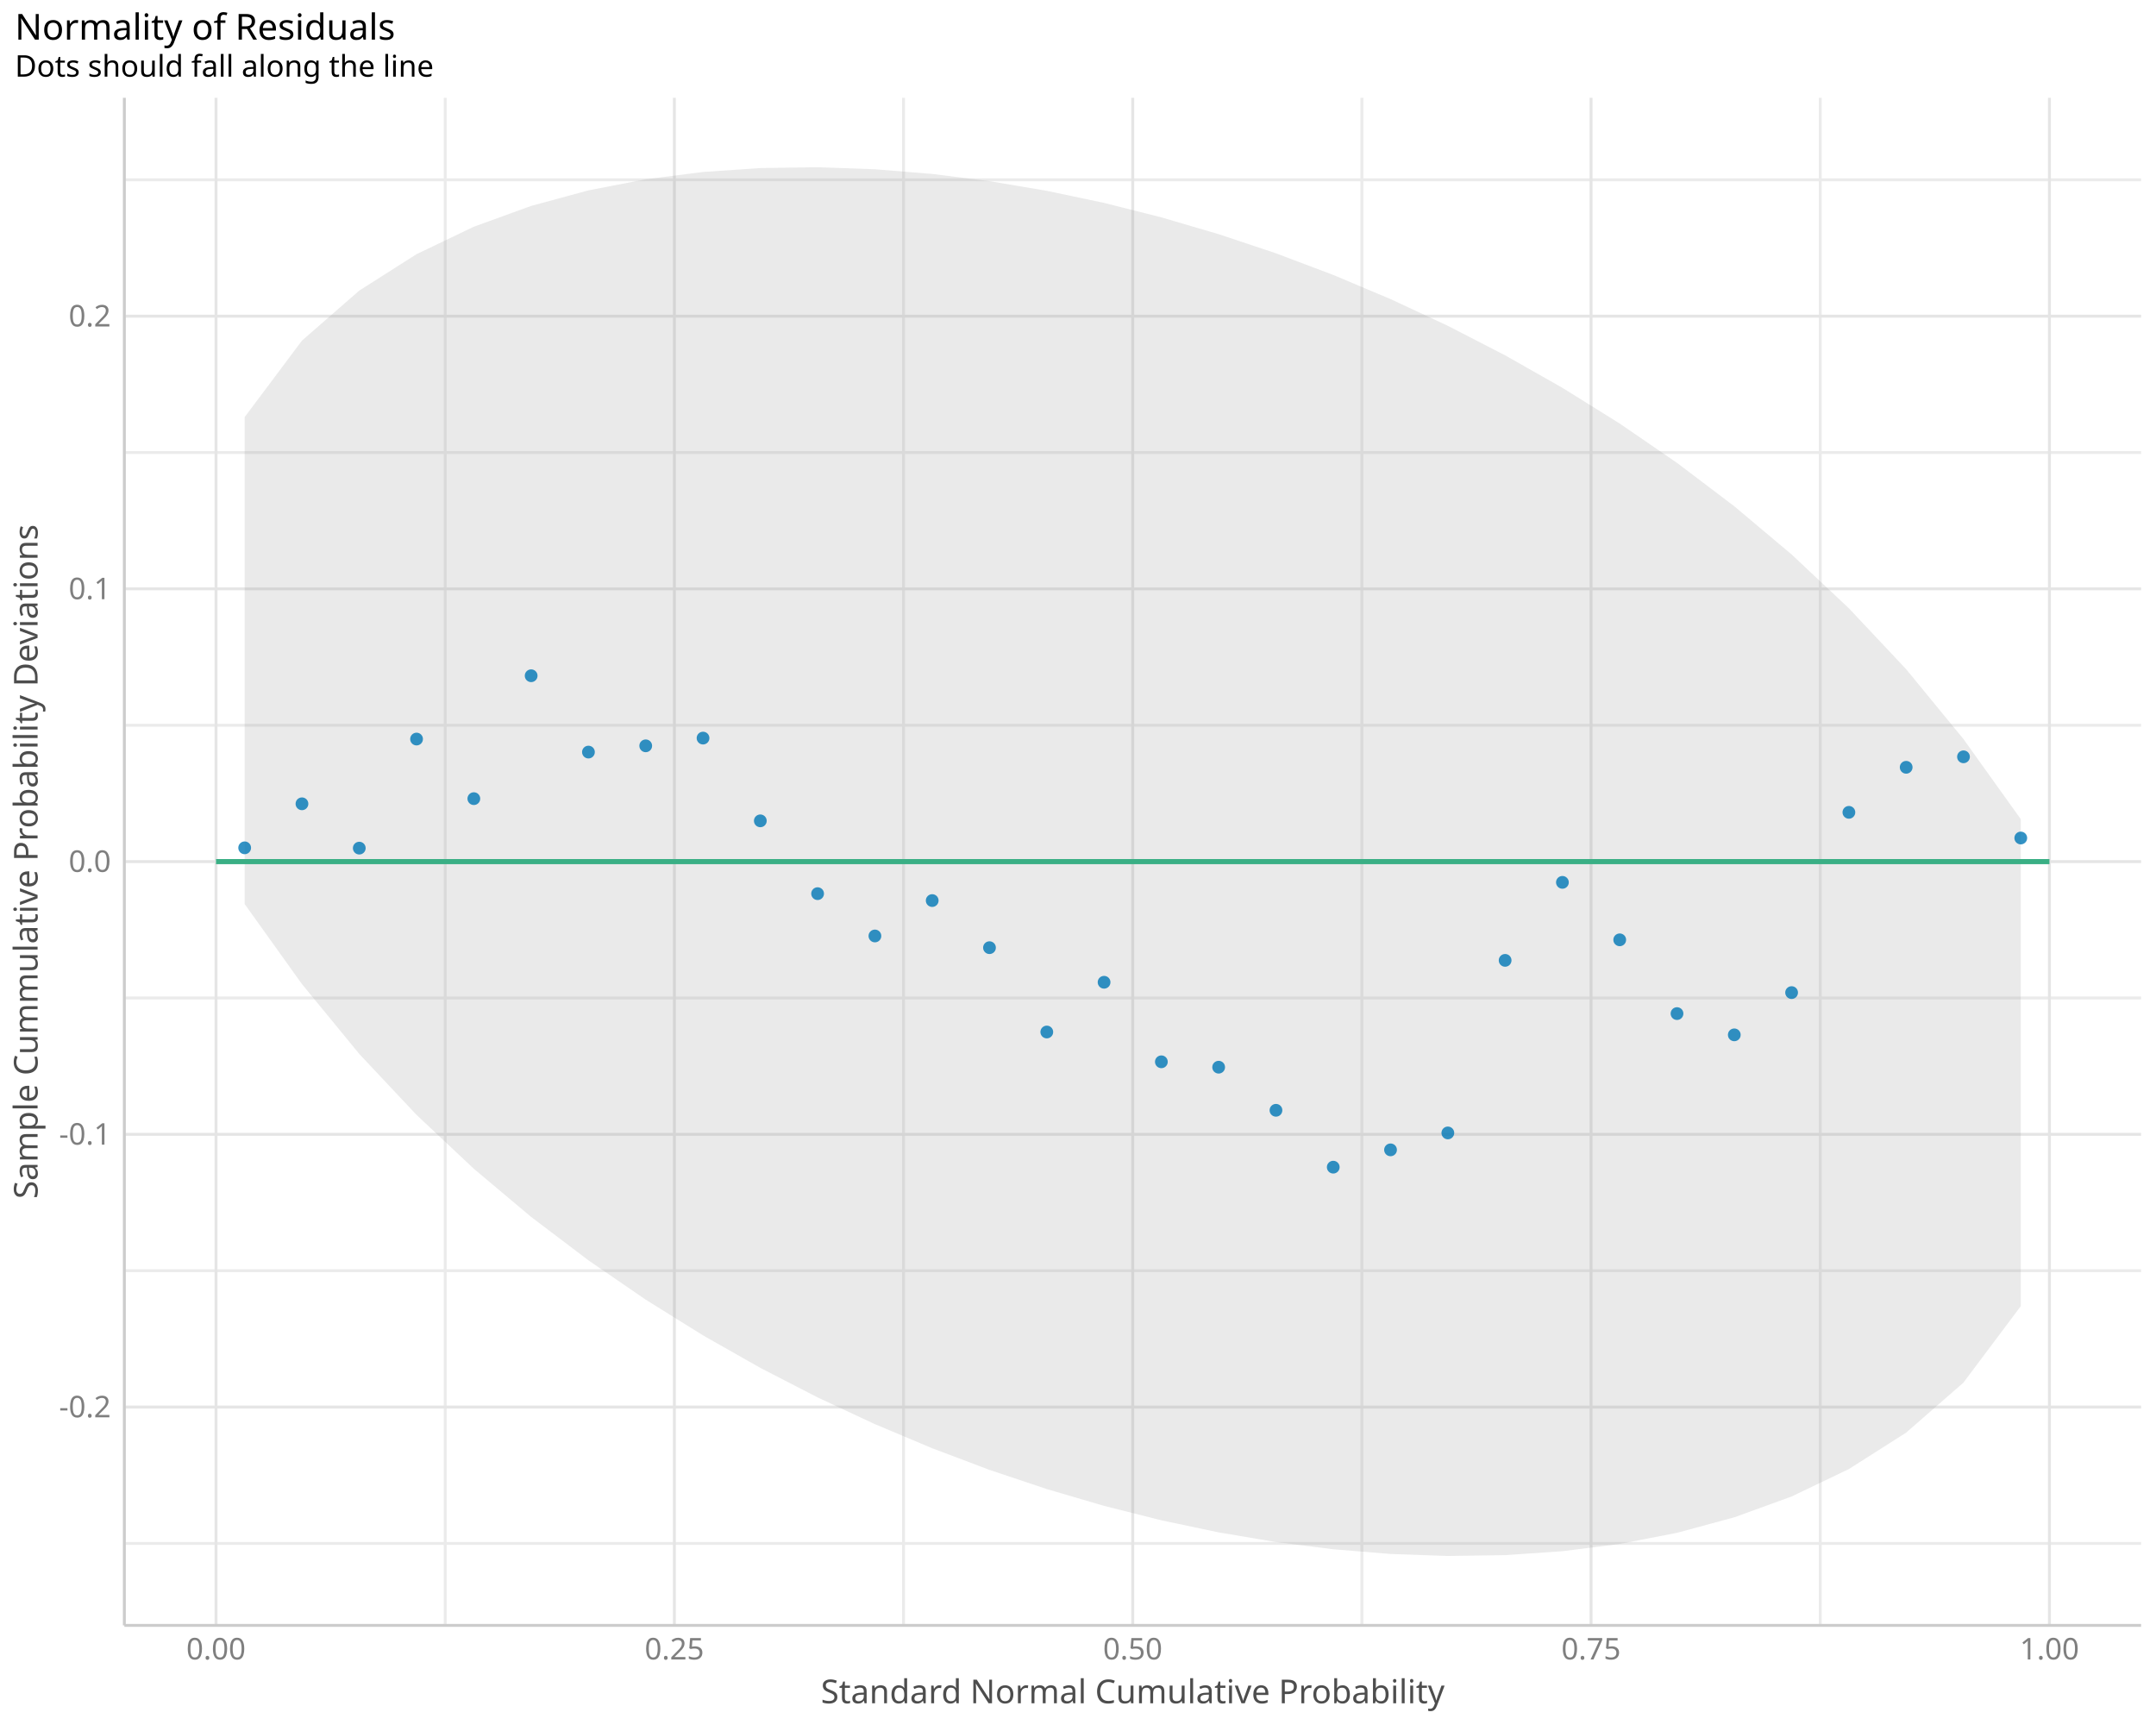
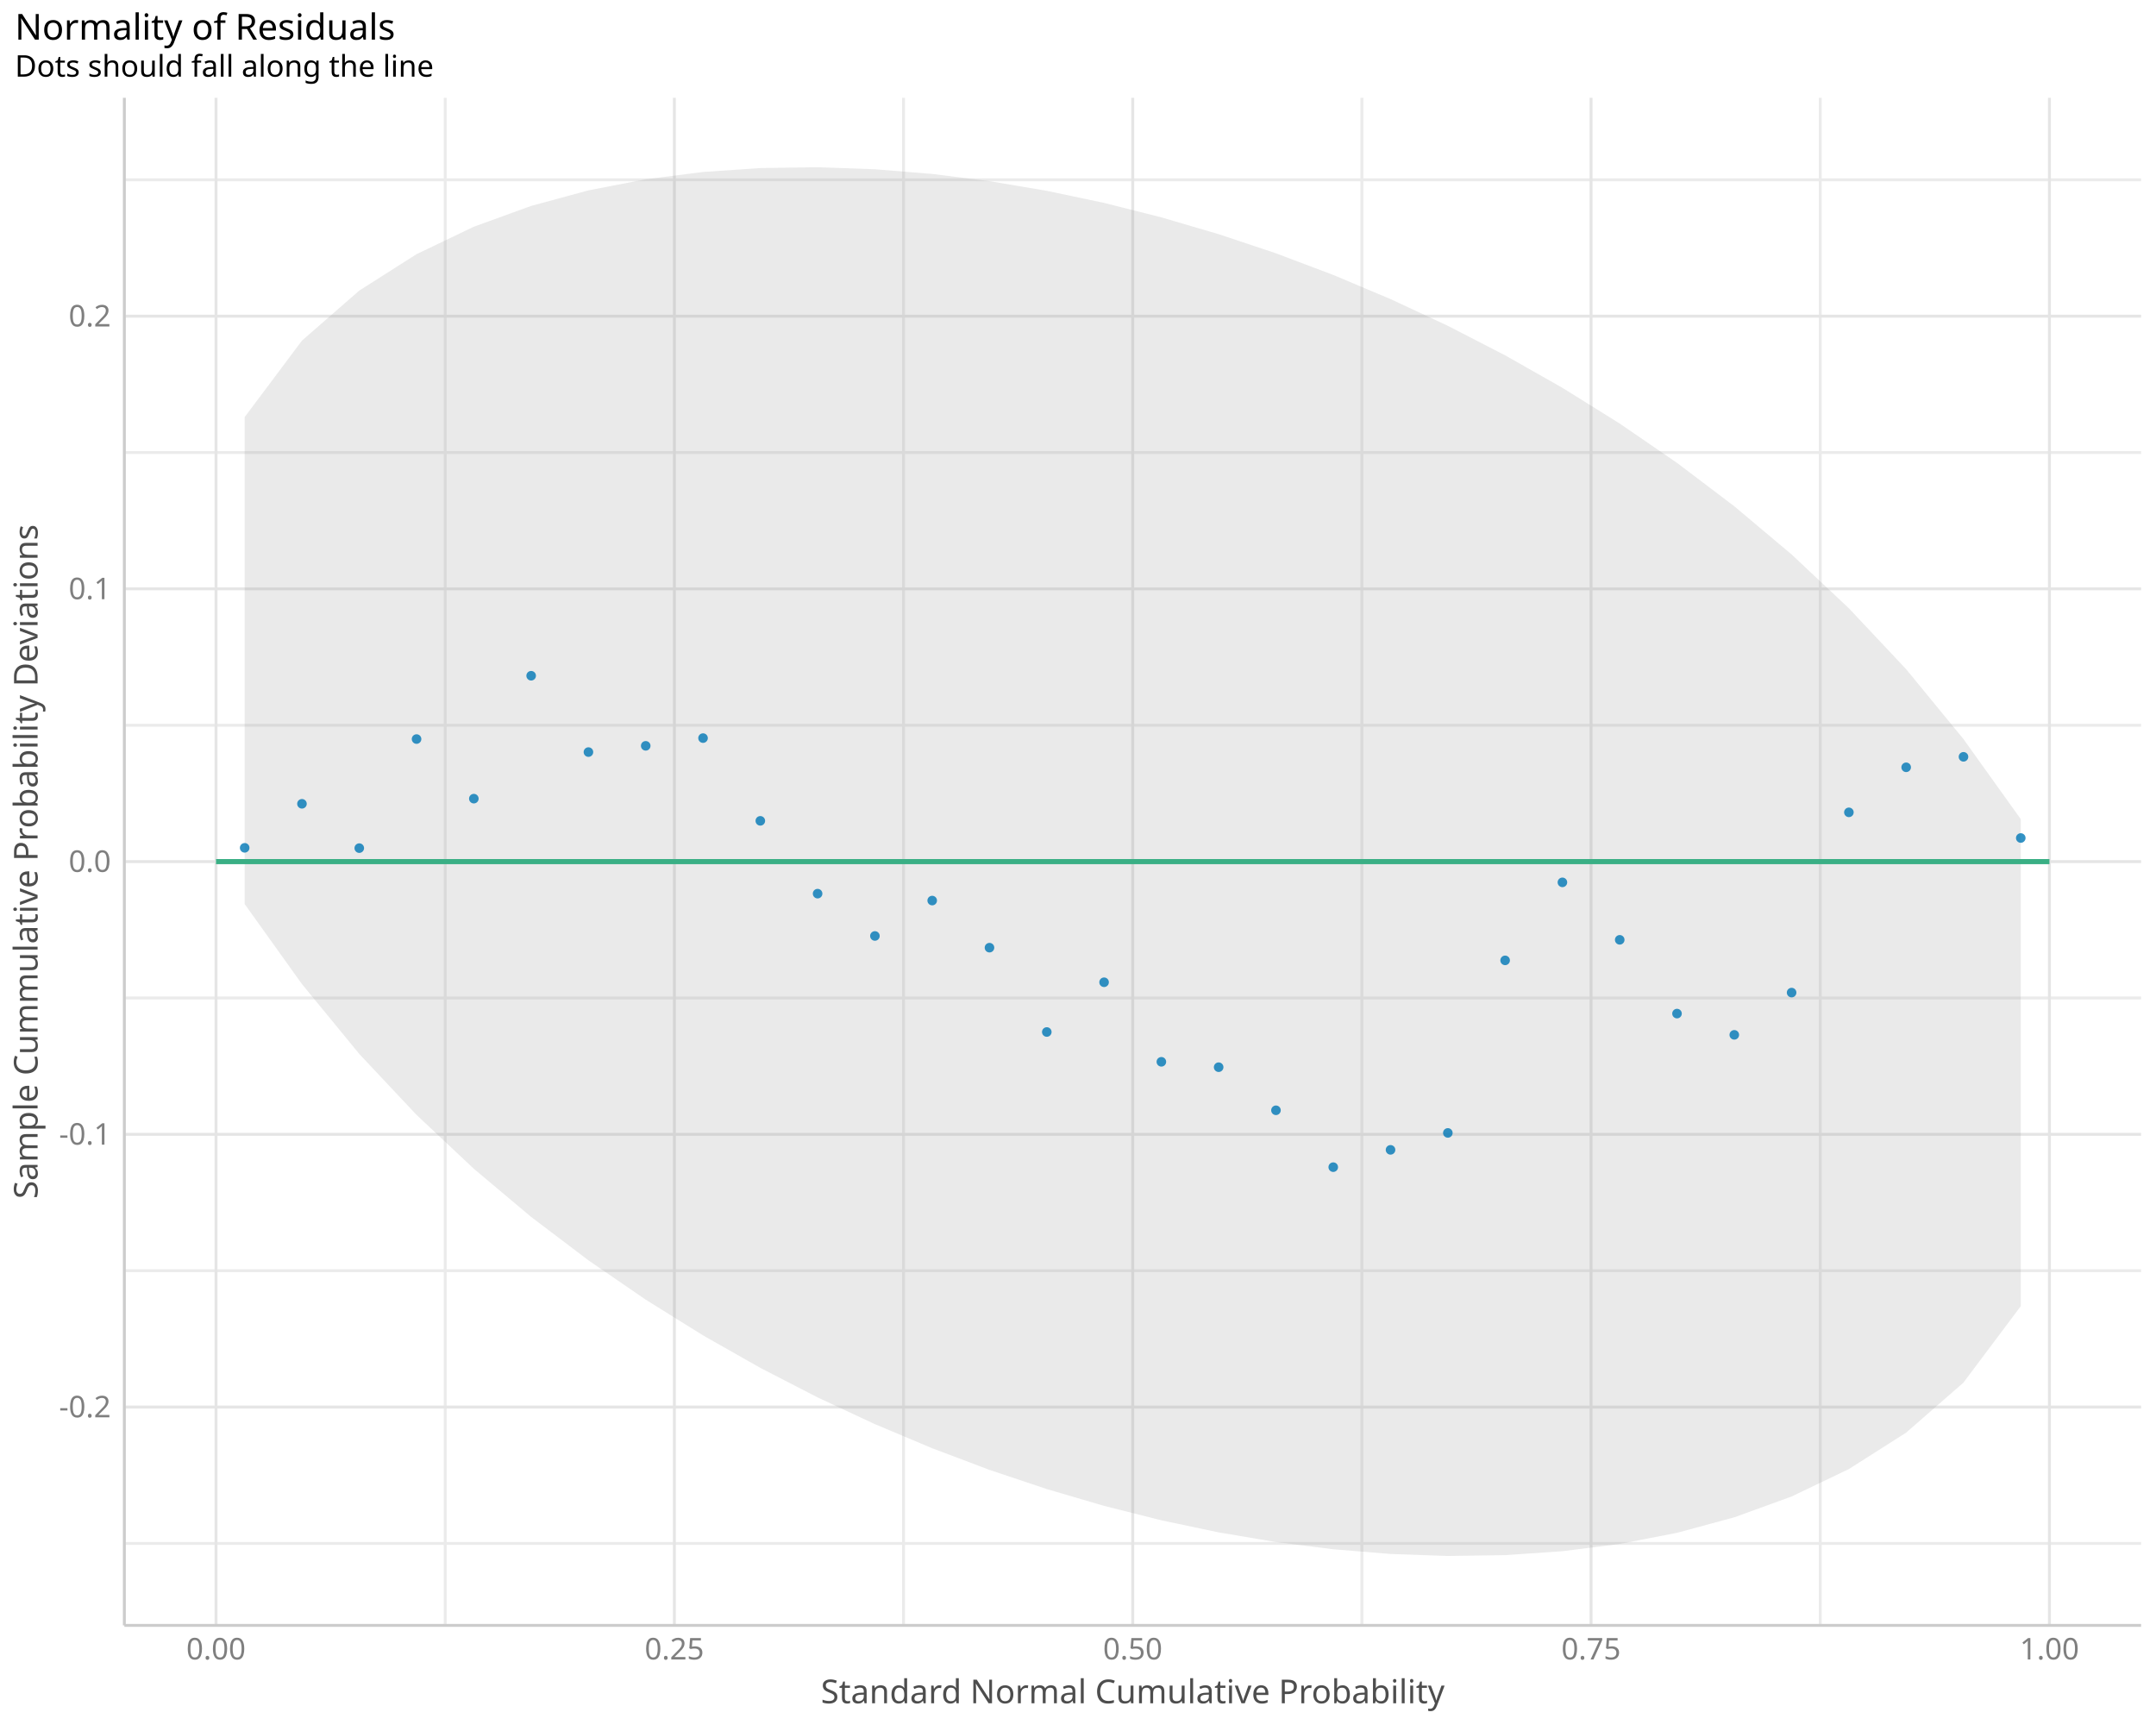
<svg xmlns="http://www.w3.org/2000/svg" class="svglite" data-engine-version="2.0" width="720.00pt" height="576.00pt" viewBox="0 0 720.00 576.00">
  <defs>
    <style type="text/css">
    .svglite line, .svglite polyline, .svglite polygon, .svglite path, .svglite rect, .svglite circle {
      fill: none;
      stroke: #000000;
      stroke-linecap: round;
      stroke-linejoin: round;
      stroke-miterlimit: 10.00;
    }
  </style>
  </defs>
  <rect width="100%" height="100%" style="stroke: none; fill: #FFFFFF;" />
  <defs>
    <clipPath id="cpMC4wMHw3MjAuMDB8MC4wMHw1NzYuMDA=">
      <rect x="0.00" y="0.00" width="720.00" height="576.00" />
    </clipPath>
  </defs>
  <g clip-path="url(#cpMC4wMHw3MjAuMDB8MC4wMHw1NzYuMDA=)">
    <rect x="0" y="0.00" width="720.00" height="576.00" style="stroke-width: 0.97; stroke: #FFFFFF; fill: #FFFFFF;" />
  </g>
  <defs>
    <clipPath id="cpNDEuNTN8NzE1LjAyfDMyLjY2fDU0Mi43NA==">
      <rect x="41.53" y="32.66" width="673.49" height="510.08" />
    </clipPath>
  </defs>
  <g clip-path="url(#cpNDEuNTN8NzE1LjAyfDMyLjY2fDU0Mi43NA==)">
    <rect x="41.53" y="32.66" width="673.49" height="510.08" style="stroke-width: 0.97; stroke: none; fill: #FFFFFF;" />
    <polyline points="41.53,515.37 715.02,515.37 " style="stroke-width: 0.97; stroke: #EBEBEB; stroke-linecap: butt;" />
    <polyline points="41.53,424.30 715.02,424.30 " style="stroke-width: 0.97; stroke: #EBEBEB; stroke-linecap: butt;" />
    <polyline points="41.53,333.23 715.02,333.23 " style="stroke-width: 0.97; stroke: #EBEBEB; stroke-linecap: butt;" />
    <polyline points="41.53,242.17 715.02,242.17 " style="stroke-width: 0.97; stroke: #EBEBEB; stroke-linecap: butt;" />
    <polyline points="41.53,151.10 715.02,151.10 " style="stroke-width: 0.97; stroke: #EBEBEB; stroke-linecap: butt;" />
    <polyline points="41.53,60.04 715.02,60.04 " style="stroke-width: 0.97; stroke: #EBEBEB; stroke-linecap: butt;" />
    <polyline points="148.68,542.74 148.68,32.66 " style="stroke-width: 0.97; stroke: #EBEBEB; stroke-linecap: butt;" />
    <polyline points="301.74,542.74 301.74,32.66 " style="stroke-width: 0.97; stroke: #EBEBEB; stroke-linecap: butt;" />
    <polyline points="454.81,542.74 454.81,32.66 " style="stroke-width: 0.97; stroke: #EBEBEB; stroke-linecap: butt;" />
    <polyline points="607.87,542.74 607.87,32.66 " style="stroke-width: 0.97; stroke: #EBEBEB; stroke-linecap: butt;" />
    <polyline points="41.53,469.83 715.02,469.83 " style="stroke-width: 0.97; stroke: #E5E5E5; stroke-linecap: butt;" />
    <polyline points="41.53,378.77 715.02,378.77 " style="stroke-width: 0.97; stroke: #E5E5E5; stroke-linecap: butt;" />
    <polyline points="41.53,287.70 715.02,287.70 " style="stroke-width: 0.97; stroke: #E5E5E5; stroke-linecap: butt;" />
    <polyline points="41.53,196.63 715.02,196.63 " style="stroke-width: 0.97; stroke: #E5E5E5; stroke-linecap: butt;" />
    <polyline points="41.53,105.57 715.02,105.57 " style="stroke-width: 0.97; stroke: #E5E5E5; stroke-linecap: butt;" />
    <polyline points="72.14,542.74 72.14,32.66 " style="stroke-width: 0.97; stroke: #E5E5E5; stroke-linecap: butt;" />
    <polyline points="225.21,542.74 225.21,32.66 " style="stroke-width: 0.97; stroke: #E5E5E5; stroke-linecap: butt;" />
    <polyline points="378.28,542.74 378.28,32.66 " style="stroke-width: 0.97; stroke: #E5E5E5; stroke-linecap: butt;" />
    <polyline points="531.34,542.74 531.34,32.66 " style="stroke-width: 0.97; stroke: #E5E5E5; stroke-linecap: butt;" />
    <polyline points="684.41,542.74 684.41,32.66 " style="stroke-width: 0.97; stroke: #E5E5E5; stroke-linecap: butt;" />
    <polygon points="81.71,139.26 100.84,113.74 119.98,97.03 139.11,84.87 158.24,75.70 177.38,68.76 196.51,63.57 215.64,59.86 234.78,57.43 253.91,56.12 273.04,55.84 292.18,56.52 311.31,58.08 330.44,60.49 349.58,63.72 368.71,67.75 387.84,72.58 406.97,78.19 426.11,84.59 445.24,91.81 464.37,99.87 483.51,108.80 502.64,118.65 521.77,129.50 540.91,141.43 560.04,154.56 579.17,169.05 598.31,185.14 617.44,203.12 636.57,223.47 655.71,246.80 674.84,273.52 674.84,436.14 655.71,461.66 636.57,478.37 617.44,490.53 598.31,499.70 579.17,506.65 560.04,511.83 540.91,515.54 521.77,517.97 502.64,519.28 483.51,519.56 464.37,518.89 445.24,517.32 426.11,514.91 406.97,511.68 387.84,507.65 368.71,502.83 349.58,497.22 330.44,490.81 311.31,483.59 292.18,475.54 273.04,466.61 253.91,456.75 234.78,445.90 215.64,433.98 196.51,420.84 177.38,406.35 158.24,390.27 139.11,372.28 119.98,351.93 100.84,328.60 81.71,301.88 " style="stroke-width: 0.00; stroke: none; stroke-linecap: butt; fill: #999999; fill-opacity: 0.20;" />
    <polyline points="81.71,139.26 100.84,113.74 119.98,97.03 139.11,84.87 158.24,75.70 177.38,68.76 196.51,63.57 215.64,59.86 234.78,57.43 253.91,56.12 273.04,55.84 292.18,56.52 311.31,58.08 330.44,60.49 349.58,63.72 368.71,67.75 387.84,72.58 406.97,78.19 426.11,84.59 445.24,91.81 464.37,99.87 483.51,108.80 502.64,118.65 521.77,129.50 540.91,141.43 560.04,154.56 579.17,169.05 598.31,185.14 617.44,203.12 636.57,223.47 655.71,246.80 674.84,273.52 " style="stroke-width: 1.07; stroke: none; stroke-linecap: butt;" />
    <polyline points="674.84,436.14 655.71,461.66 636.57,478.37 617.44,490.53 598.31,499.70 579.17,506.65 560.04,511.83 540.91,515.54 521.77,517.97 502.64,519.28 483.51,519.56 464.37,518.89 445.24,517.32 426.11,514.91 406.97,511.68 387.84,507.65 368.71,502.83 349.58,497.22 330.44,490.81 311.31,483.59 292.18,475.54 273.04,466.61 253.91,456.75 234.78,445.90 215.64,433.98 196.51,420.84 177.38,406.35 158.24,390.27 139.11,372.28 119.98,351.93 100.84,328.60 81.71,301.88 " style="stroke-width: 1.07; stroke: none; stroke-linecap: butt;" />
    <polyline points="72.14,287.70 684.41,287.70 " style="stroke-width: 1.71; stroke: #3AAF85; stroke-linecap: butt;" />
-     <circle cx="81.71" cy="283.10" r="2.13" style="stroke-width: 0.00; stroke: none; fill: #0077B5; fill-opacity: 0.80;" />
-     <circle cx="100.84" cy="268.40" r="2.13" style="stroke-width: 0.00; stroke: none; fill: #0077B5; fill-opacity: 0.80;" />
-     <circle cx="119.98" cy="283.20" r="2.13" style="stroke-width: 0.00; stroke: none; fill: #0077B5; fill-opacity: 0.80;" />
-     <circle cx="139.11" cy="246.78" r="2.13" style="stroke-width: 0.00; stroke: none; fill: #0077B5; fill-opacity: 0.80;" />
-     <circle cx="158.24" cy="266.68" r="2.13" style="stroke-width: 0.00; stroke: none; fill: #0077B5; fill-opacity: 0.80;" />
-     <circle cx="177.38" cy="225.64" r="2.13" style="stroke-width: 0.00; stroke: none; fill: #0077B5; fill-opacity: 0.80;" />
-     <circle cx="196.51" cy="251.13" r="2.13" style="stroke-width: 0.00; stroke: none; fill: #0077B5; fill-opacity: 0.80;" />
-     <circle cx="215.64" cy="249.04" r="2.13" style="stroke-width: 0.00; stroke: none; fill: #0077B5; fill-opacity: 0.80;" />
-     <circle cx="234.78" cy="246.46" r="2.13" style="stroke-width: 0.00; stroke: none; fill: #0077B5; fill-opacity: 0.80;" />
-     <circle cx="253.91" cy="274.09" r="2.13" style="stroke-width: 0.00; stroke: none; fill: #0077B5; fill-opacity: 0.80;" />
-     <circle cx="273.04" cy="298.40" r="2.13" style="stroke-width: 0.00; stroke: none; fill: #0077B5; fill-opacity: 0.80;" />
-     <circle cx="292.18" cy="312.53" r="2.13" style="stroke-width: 0.00; stroke: none; fill: #0077B5; fill-opacity: 0.80;" />
-     <circle cx="311.31" cy="300.71" r="2.13" style="stroke-width: 0.00; stroke: none; fill: #0077B5; fill-opacity: 0.80;" />
-     <circle cx="330.44" cy="316.44" r="2.13" style="stroke-width: 0.00; stroke: none; fill: #0077B5; fill-opacity: 0.80;" />
-     <circle cx="349.58" cy="344.60" r="2.13" style="stroke-width: 0.00; stroke: none; fill: #0077B5; fill-opacity: 0.80;" />
-     <circle cx="368.71" cy="327.99" r="2.13" style="stroke-width: 0.00; stroke: none; fill: #0077B5; fill-opacity: 0.80;" />
-     <circle cx="387.84" cy="354.55" r="2.13" style="stroke-width: 0.00; stroke: none; fill: #0077B5; fill-opacity: 0.80;" />
-     <circle cx="406.97" cy="356.35" r="2.13" style="stroke-width: 0.00; stroke: none; fill: #0077B5; fill-opacity: 0.80;" />
-     <circle cx="426.11" cy="370.74" r="2.13" style="stroke-width: 0.00; stroke: none; fill: #0077B5; fill-opacity: 0.80;" />
-     <circle cx="445.24" cy="389.73" r="2.13" style="stroke-width: 0.00; stroke: none; fill: #0077B5; fill-opacity: 0.80;" />
-     <circle cx="464.37" cy="383.95" r="2.13" style="stroke-width: 0.00; stroke: none; fill: #0077B5; fill-opacity: 0.80;" />
-     <circle cx="483.51" cy="378.30" r="2.13" style="stroke-width: 0.00; stroke: none; fill: #0077B5; fill-opacity: 0.80;" />
-     <circle cx="502.64" cy="320.68" r="2.13" style="stroke-width: 0.00; stroke: none; fill: #0077B5; fill-opacity: 0.80;" />
-     <circle cx="521.77" cy="294.63" r="2.13" style="stroke-width: 0.00; stroke: none; fill: #0077B5; fill-opacity: 0.80;" />
-     <circle cx="540.91" cy="313.82" r="2.13" style="stroke-width: 0.00; stroke: none; fill: #0077B5; fill-opacity: 0.80;" />
-     <circle cx="560.04" cy="338.45" r="2.13" style="stroke-width: 0.00; stroke: none; fill: #0077B5; fill-opacity: 0.80;" />
-     <circle cx="579.17" cy="345.55" r="2.13" style="stroke-width: 0.00; stroke: none; fill: #0077B5; fill-opacity: 0.80;" />
-     <circle cx="598.31" cy="331.44" r="2.13" style="stroke-width: 0.00; stroke: none; fill: #0077B5; fill-opacity: 0.80;" />
-     <circle cx="617.44" cy="271.25" r="2.13" style="stroke-width: 0.00; stroke: none; fill: #0077B5; fill-opacity: 0.80;" />
-     <circle cx="636.57" cy="256.21" r="2.13" style="stroke-width: 0.00; stroke: none; fill: #0077B5; fill-opacity: 0.80;" />
-     <circle cx="655.71" cy="252.71" r="2.13" style="stroke-width: 0.00; stroke: none; fill: #0077B5; fill-opacity: 0.80;" />
-     <circle cx="674.84" cy="279.82" r="2.13" style="stroke-width: 0.00; stroke: none; fill: #0077B5; fill-opacity: 0.80;" />
+     <circle cx="81.71" cy="283.10" r="1.60" style="stroke-width: 0.00; stroke: none; fill: #0077B5; fill-opacity: 0.80;" />
+     <circle cx="100.84" cy="268.40" r="1.60" style="stroke-width: 0.00; stroke: none; fill: #0077B5; fill-opacity: 0.80;" />
+     <circle cx="119.98" cy="283.20" r="1.60" style="stroke-width: 0.00; stroke: none; fill: #0077B5; fill-opacity: 0.80;" />
+     <circle cx="139.11" cy="246.78" r="1.60" style="stroke-width: 0.00; stroke: none; fill: #0077B5; fill-opacity: 0.80;" />
+     <circle cx="158.24" cy="266.68" r="1.60" style="stroke-width: 0.00; stroke: none; fill: #0077B5; fill-opacity: 0.80;" />
+     <circle cx="177.38" cy="225.64" r="1.60" style="stroke-width: 0.00; stroke: none; fill: #0077B5; fill-opacity: 0.80;" />
+     <circle cx="196.51" cy="251.13" r="1.60" style="stroke-width: 0.00; stroke: none; fill: #0077B5; fill-opacity: 0.80;" />
+     <circle cx="215.64" cy="249.04" r="1.60" style="stroke-width: 0.00; stroke: none; fill: #0077B5; fill-opacity: 0.80;" />
+     <circle cx="234.78" cy="246.46" r="1.60" style="stroke-width: 0.00; stroke: none; fill: #0077B5; fill-opacity: 0.80;" />
+     <circle cx="253.91" cy="274.09" r="1.60" style="stroke-width: 0.00; stroke: none; fill: #0077B5; fill-opacity: 0.80;" />
+     <circle cx="273.04" cy="298.40" r="1.60" style="stroke-width: 0.00; stroke: none; fill: #0077B5; fill-opacity: 0.80;" />
+     <circle cx="292.18" cy="312.53" r="1.60" style="stroke-width: 0.00; stroke: none; fill: #0077B5; fill-opacity: 0.80;" />
+     <circle cx="311.31" cy="300.71" r="1.60" style="stroke-width: 0.00; stroke: none; fill: #0077B5; fill-opacity: 0.80;" />
+     <circle cx="330.44" cy="316.44" r="1.60" style="stroke-width: 0.00; stroke: none; fill: #0077B5; fill-opacity: 0.80;" />
+     <circle cx="349.58" cy="344.60" r="1.60" style="stroke-width: 0.00; stroke: none; fill: #0077B5; fill-opacity: 0.80;" />
+     <circle cx="368.71" cy="327.99" r="1.60" style="stroke-width: 0.00; stroke: none; fill: #0077B5; fill-opacity: 0.80;" />
+     <circle cx="387.84" cy="354.55" r="1.60" style="stroke-width: 0.00; stroke: none; fill: #0077B5; fill-opacity: 0.80;" />
+     <circle cx="406.97" cy="356.35" r="1.60" style="stroke-width: 0.00; stroke: none; fill: #0077B5; fill-opacity: 0.80;" />
+     <circle cx="426.11" cy="370.74" r="1.60" style="stroke-width: 0.00; stroke: none; fill: #0077B5; fill-opacity: 0.80;" />
+     <circle cx="445.24" cy="389.73" r="1.60" style="stroke-width: 0.00; stroke: none; fill: #0077B5; fill-opacity: 0.80;" />
+     <circle cx="464.37" cy="383.95" r="1.60" style="stroke-width: 0.00; stroke: none; fill: #0077B5; fill-opacity: 0.80;" />
+     <circle cx="483.51" cy="378.30" r="1.60" style="stroke-width: 0.00; stroke: none; fill: #0077B5; fill-opacity: 0.80;" />
+     <circle cx="502.64" cy="320.68" r="1.60" style="stroke-width: 0.00; stroke: none; fill: #0077B5; fill-opacity: 0.80;" />
+     <circle cx="521.77" cy="294.63" r="1.60" style="stroke-width: 0.00; stroke: none; fill: #0077B5; fill-opacity: 0.80;" />
+     <circle cx="540.91" cy="313.82" r="1.60" style="stroke-width: 0.00; stroke: none; fill: #0077B5; fill-opacity: 0.80;" />
+     <circle cx="560.04" cy="338.45" r="1.60" style="stroke-width: 0.00; stroke: none; fill: #0077B5; fill-opacity: 0.80;" />
+     <circle cx="579.17" cy="345.55" r="1.60" style="stroke-width: 0.00; stroke: none; fill: #0077B5; fill-opacity: 0.80;" />
+     <circle cx="598.31" cy="331.44" r="1.60" style="stroke-width: 0.00; stroke: none; fill: #0077B5; fill-opacity: 0.80;" />
+     <circle cx="617.44" cy="271.25" r="1.60" style="stroke-width: 0.00; stroke: none; fill: #0077B5; fill-opacity: 0.80;" />
+     <circle cx="636.57" cy="256.21" r="1.60" style="stroke-width: 0.00; stroke: none; fill: #0077B5; fill-opacity: 0.80;" />
+     <circle cx="655.71" cy="252.71" r="1.60" style="stroke-width: 0.00; stroke: none; fill: #0077B5; fill-opacity: 0.80;" />
+     <circle cx="674.84" cy="279.82" r="1.60" style="stroke-width: 0.00; stroke: none; fill: #0077B5; fill-opacity: 0.80;" />
  </g>
  <g clip-path="url(#cpMC4wMHw3MjAuMDB8MC4wMHw1NzYuMDA=)">
    <polyline points="41.53,542.74 41.53,32.66 " style="stroke-width: 0.97; stroke: #CCCCCC; stroke-linecap: butt;" />
    <text x="37.05" y="473.27" text-anchor="end" style="font-size: 10.00px; fill: #7F7F7F; font-family: sans;" textLength="17.23px" lengthAdjust="spacingAndGlyphs">-0.2</text>
    <text x="37.05" y="382.21" text-anchor="end" style="font-size: 10.00px; fill: #7F7F7F; font-family: sans;" textLength="17.23px" lengthAdjust="spacingAndGlyphs">-0.1</text>
    <text x="37.05" y="291.14" text-anchor="end" style="font-size: 10.00px; fill: #7F7F7F; font-family: sans;" textLength="13.90px" lengthAdjust="spacingAndGlyphs">0.0</text>
    <text x="37.05" y="200.08" text-anchor="end" style="font-size: 10.00px; fill: #7F7F7F; font-family: sans;" textLength="13.90px" lengthAdjust="spacingAndGlyphs">0.1</text>
    <text x="37.05" y="109.01" text-anchor="end" style="font-size: 10.00px; fill: #7F7F7F; font-family: sans;" textLength="13.90px" lengthAdjust="spacingAndGlyphs">0.2</text>
    <polyline points="41.53,542.74 715.02,542.74 " style="stroke-width: 0.97; stroke: #CCCCCC; stroke-linecap: butt;" />
    <text x="72.14" y="554.11" text-anchor="middle" style="font-size: 10.00px; fill: #7F7F7F; font-family: sans;" textLength="19.46px" lengthAdjust="spacingAndGlyphs">0.00</text>
    <text x="225.21" y="554.11" text-anchor="middle" style="font-size: 10.00px; fill: #7F7F7F; font-family: sans;" textLength="19.46px" lengthAdjust="spacingAndGlyphs">0.25</text>
    <text x="378.28" y="554.11" text-anchor="middle" style="font-size: 10.00px; fill: #7F7F7F; font-family: sans;" textLength="19.46px" lengthAdjust="spacingAndGlyphs">0.50</text>
    <text x="531.34" y="554.11" text-anchor="middle" style="font-size: 10.00px; fill: #7F7F7F; font-family: sans;" textLength="19.46px" lengthAdjust="spacingAndGlyphs">0.75</text>
    <text x="684.41" y="554.11" text-anchor="middle" style="font-size: 10.00px; fill: #7F7F7F; font-family: sans;" textLength="19.46px" lengthAdjust="spacingAndGlyphs">1.00</text>
    <text x="378.28" y="568.74" text-anchor="middle" style="font-size: 11.00px; fill: #4D4D4D; font-family: sans;" textLength="195.66px" lengthAdjust="spacingAndGlyphs">Standard Normal Cumulative Probability</text>
    <text transform="translate(12.55,287.70) rotate(-90)" text-anchor="middle" style="font-size: 11.00px; fill: #4D4D4D; font-family: sans;" textLength="213.40px" lengthAdjust="spacingAndGlyphs">Sample Cummulative Probability Deviations</text>
    <text x="4.98" y="25.60" style="font-size: 10.00px; font-family: sans;" textLength="130.64px" lengthAdjust="spacingAndGlyphs">Dots should fall along the line</text>
    <text x="4.98" y="13.24" style="font-size: 12.00px; font-family: sans;" textLength="120.06px" lengthAdjust="spacingAndGlyphs">Normality of Residuals</text>
  </g>
</svg>
